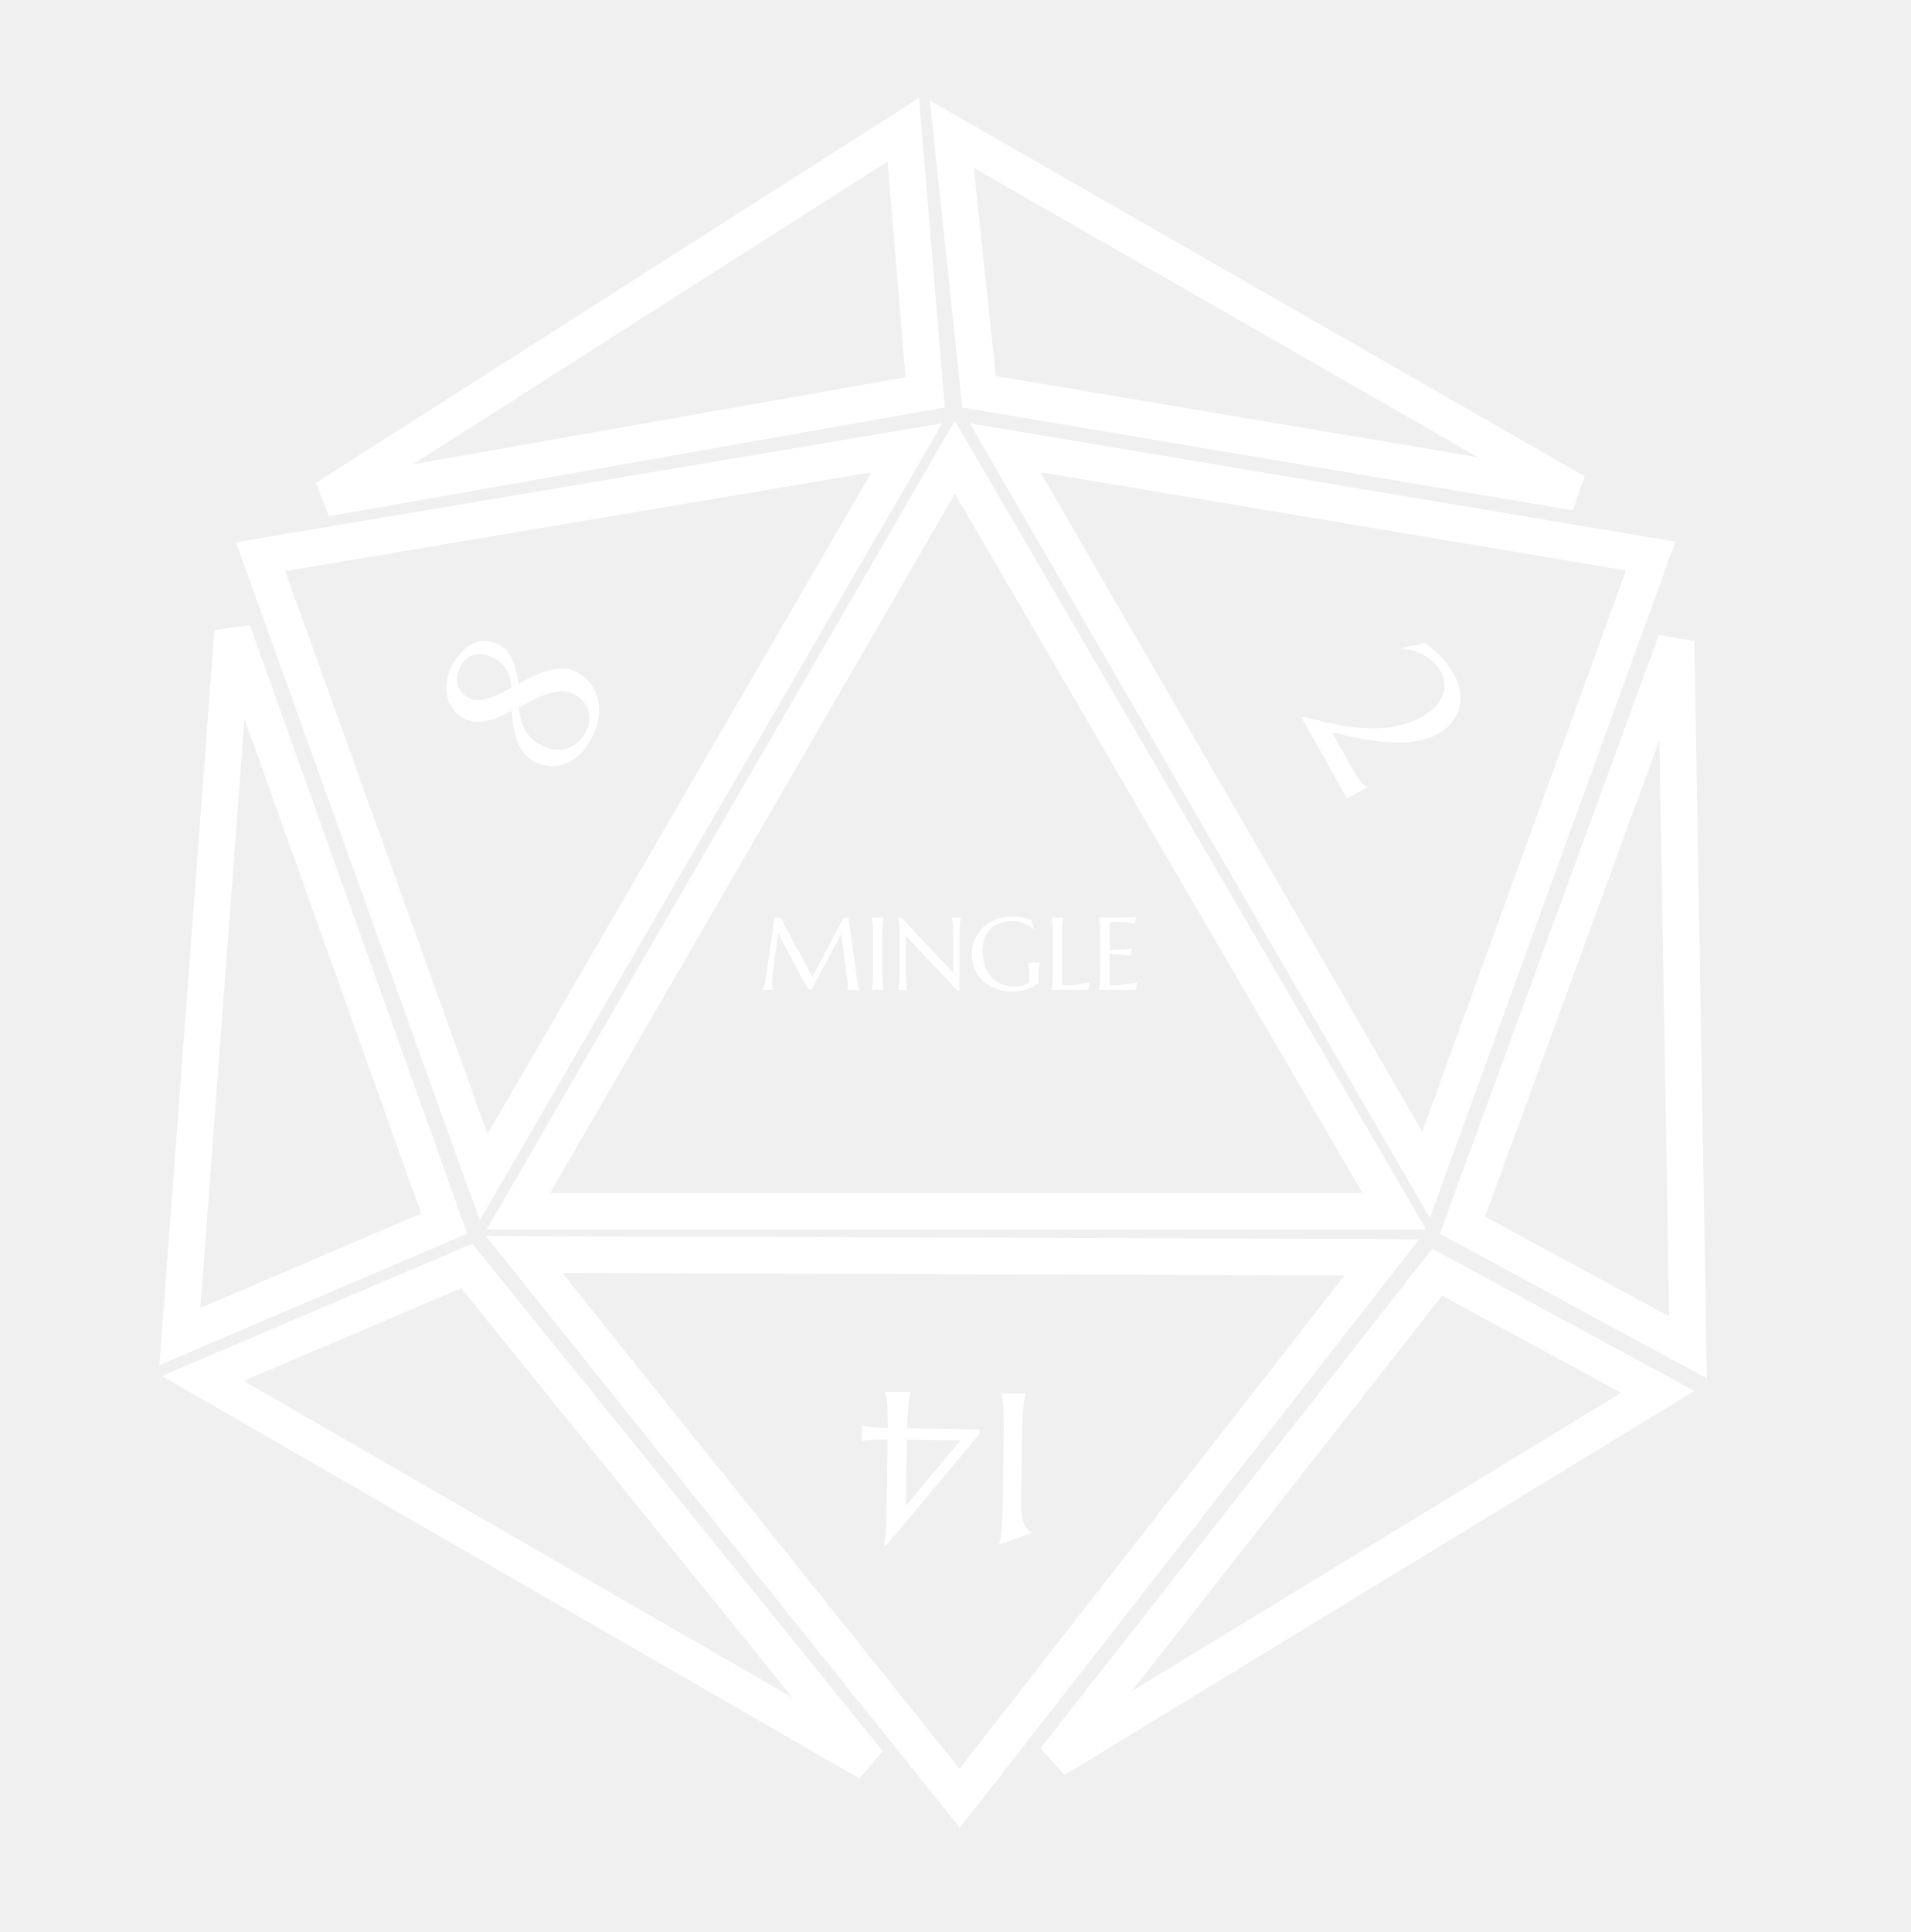
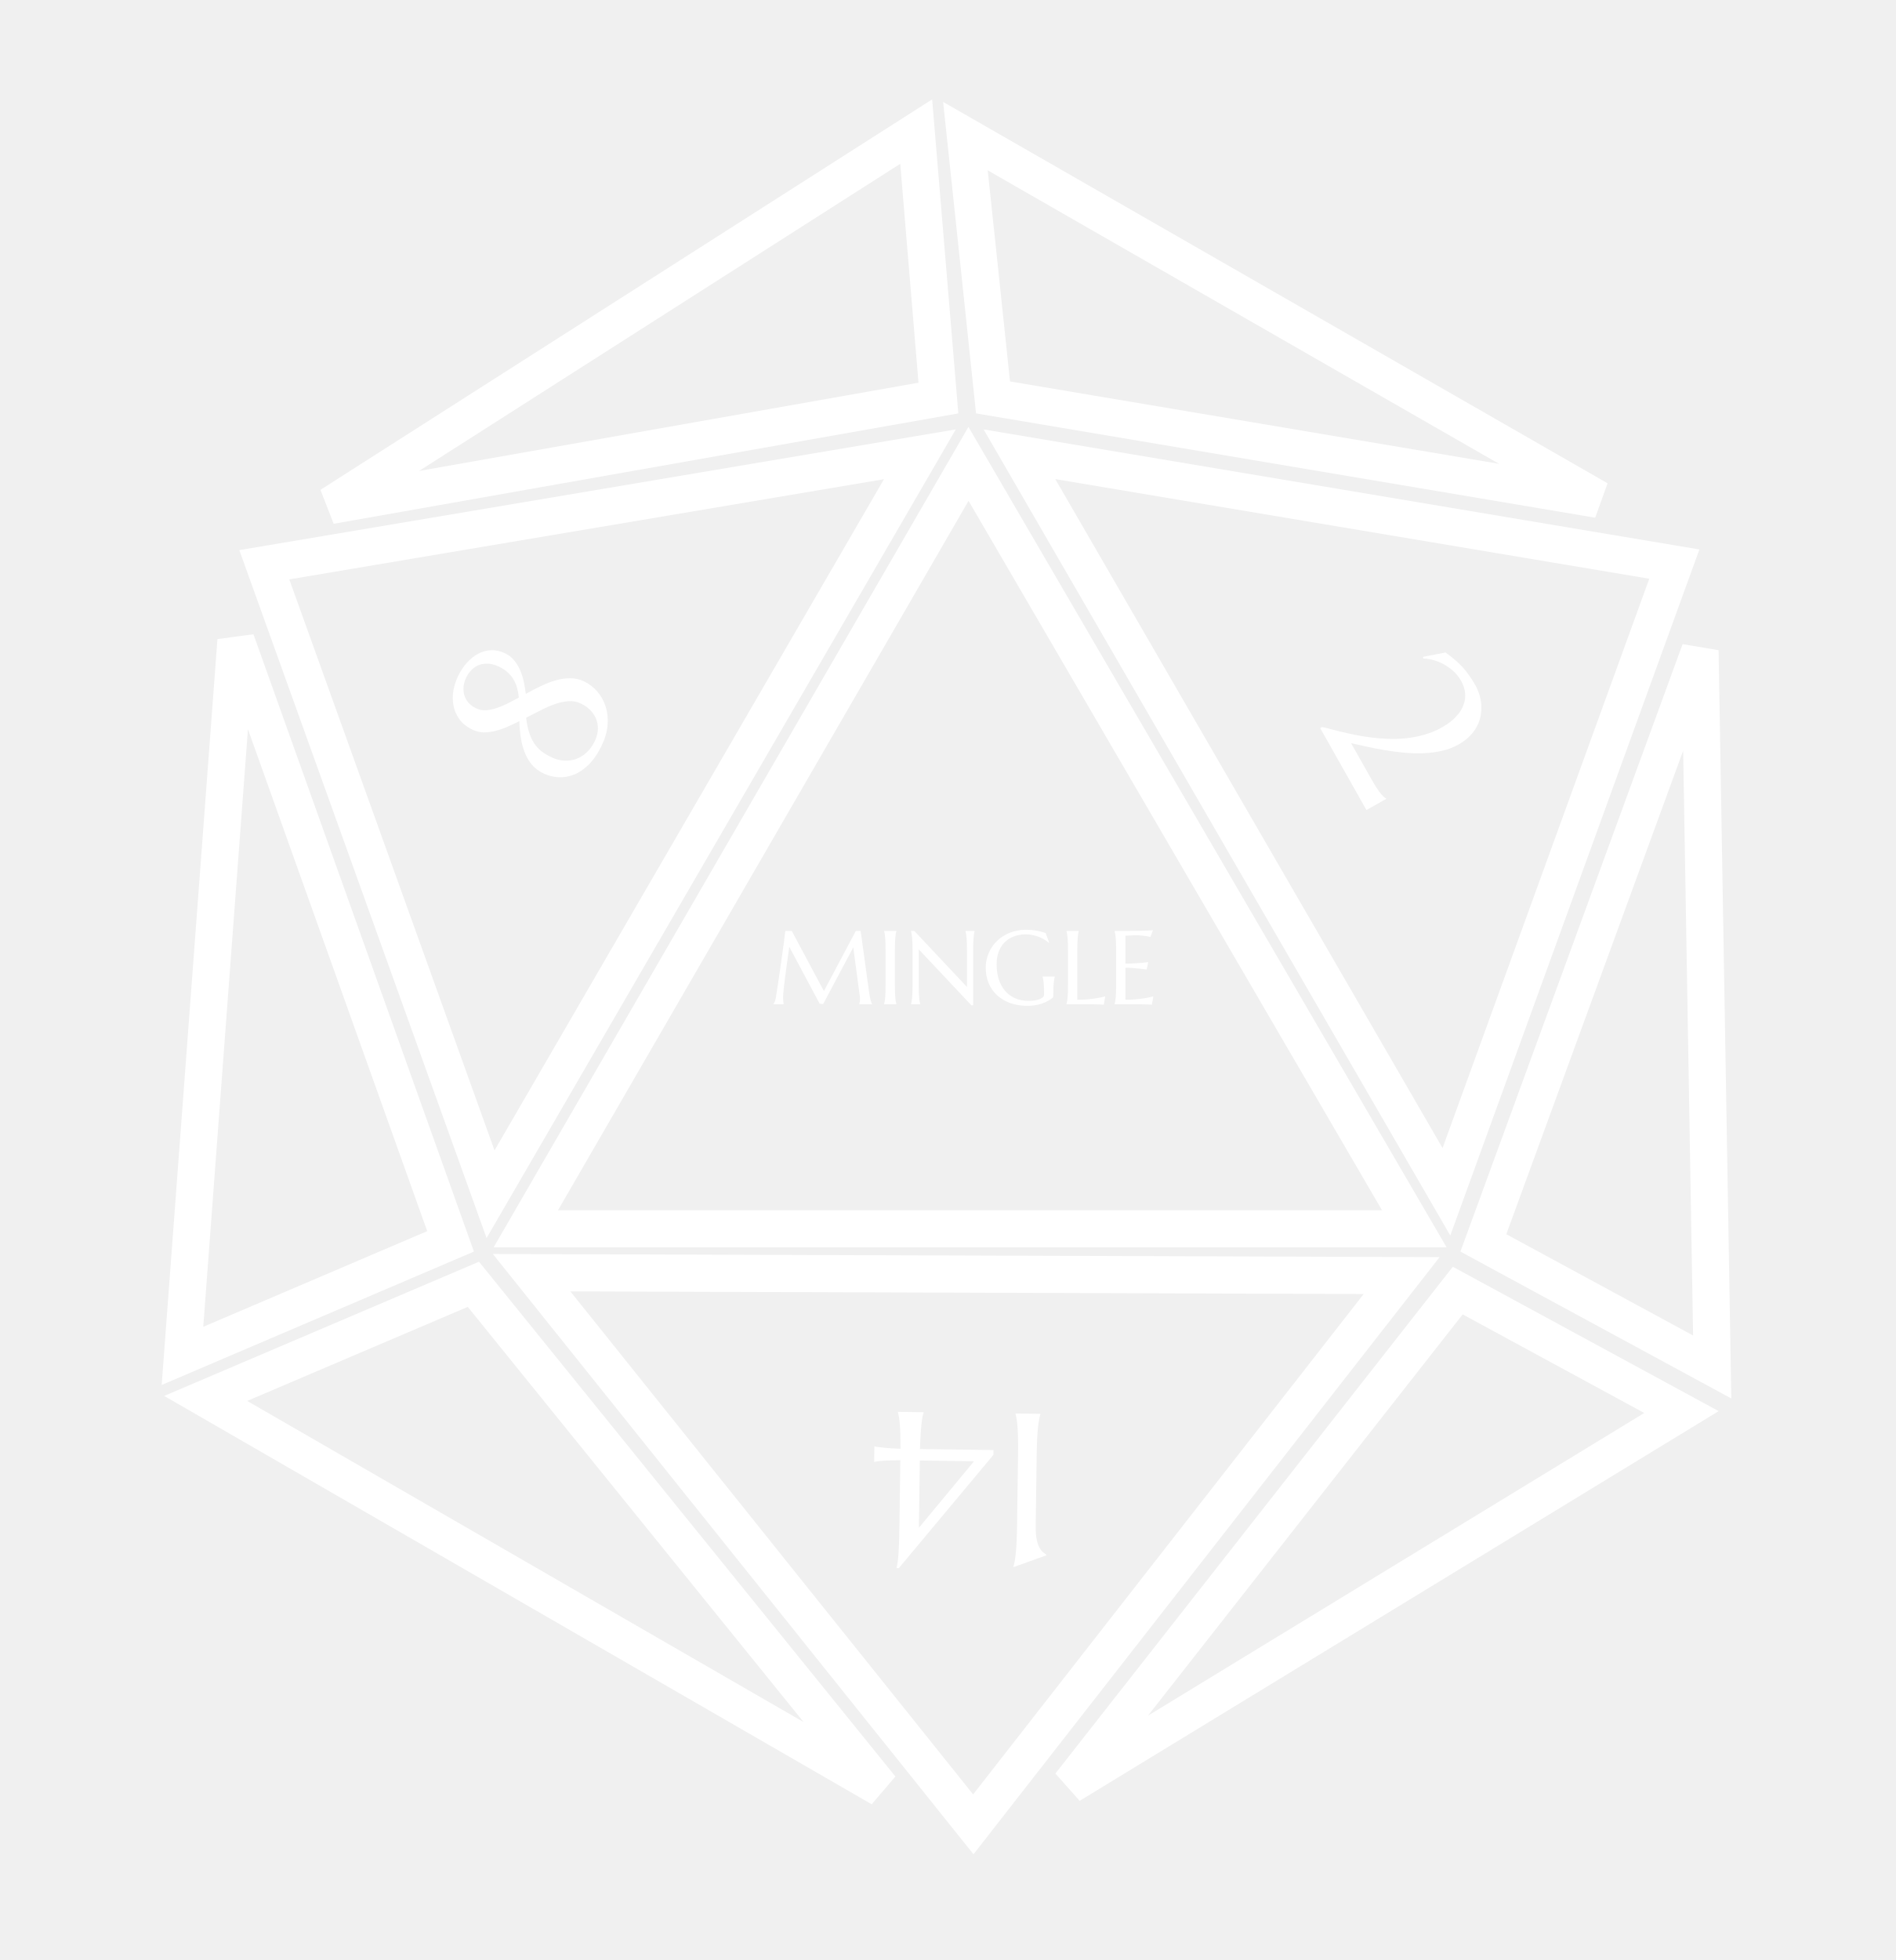
- <svg xmlns="http://www.w3.org/2000/svg" width="1148" height="1161" viewBox="0 0 1148 1161" fill="none">
-   <path d="M311.552 727.87L573.833 274.769L837.978 727.87H311.552Z" stroke="white" stroke-width="22" />
-   <path d="M290.652 707.401L156.602 334.532L545.027 269.108L290.652 707.401Z" stroke="white" stroke-width="22" />
-   <path d="M857.007 705.959L992.043 334.145L604.03 269.084L857.007 705.959Z" stroke="white" stroke-width="22" />
-   <path d="M830.474 755.581L576.689 1080.64L314.972 753.872L830.474 755.581Z" stroke="white" stroke-width="22" />
-   <path d="M556.004 235.784L195.783 299.426L542.851 77.948L556.004 235.784Z" stroke="white" stroke-width="22" />
-   <path d="M580.239 158.219L580.238 158.21L572.01 80.634L947 295.812L588.364 235.411L580.239 158.219Z" stroke="white" stroke-width="22" />
-   <path d="M266.957 735.32L108.118 803.149L139.805 379.387L266.957 735.32Z" stroke="white" stroke-width="22" />
-   <path d="M121.875 828.352L280.472 760.746L521.981 1059.23L121.875 828.352Z" stroke="white" stroke-width="22" />
-   <path d="M878.893 736.227L1014.48 809.723L1007.27 385.337L878.893 736.227Z" stroke="white" stroke-width="22" />
-   <path d="M863.718 764.471L996.262 836.424L633.975 1057.33L863.718 764.471Z" stroke="white" stroke-width="22" />
-   <path d="M616.413 837.74C616.147 838.625 615.899 839.722 615.669 841.031C615.397 842.339 615.163 843.965 614.966 845.909C614.77 847.853 614.611 850.157 614.489 852.822C614.367 855.529 614.281 858.681 614.231 862.277L613.657 903.597C613.607 907.193 613.821 910.053 614.299 912.176C614.778 914.298 615.369 915.936 616.072 917.088C616.733 918.24 617.441 919.075 618.196 919.594C618.908 920.112 619.515 920.586 620.017 921.016L620.013 921.27L600.426 928.298L600.43 928.044C600.696 927.159 600.965 926.062 601.237 924.754C601.467 923.445 601.681 921.798 601.877 919.811C602.074 917.867 602.233 915.542 602.355 912.835C602.477 910.17 602.563 907.04 602.613 903.443L603.187 862.124C603.237 858.527 603.239 855.374 603.192 852.665C603.144 849.998 603.049 847.69 602.907 845.741C602.765 843.793 602.597 842.161 602.404 840.846C602.168 839.531 601.929 838.427 601.688 837.535L601.691 837.281L616.417 837.486L616.413 837.74ZM531.222 928.86L531.226 928.606C531.45 927.72 531.656 926.623 531.843 925.313C532.031 924.004 532.201 922.377 532.355 920.432C532.467 918.487 532.584 916.161 532.706 913.454C532.786 910.789 532.85 907.658 532.9 904.061L533.444 864.963C529.592 864.994 526.459 865.078 524.045 865.214C521.588 865.349 519.638 865.576 518.195 865.894L517.941 865.891L518.067 856.814L518.321 856.818C519.756 857.092 521.699 857.352 524.151 857.597C526.56 857.842 529.689 858.034 533.538 858.172C533.539 855.083 533.513 852.374 533.461 850.045C533.408 847.717 533.31 845.684 533.164 843.947C533.019 842.252 532.849 840.789 532.654 839.559C532.459 838.372 532.24 837.374 531.997 836.567L532.001 836.313L547.234 836.524L547.23 836.778C546.965 837.579 546.719 838.57 546.491 839.752C546.262 840.976 546.072 842.433 545.922 844.124C545.729 845.857 545.573 847.886 545.457 850.212C545.297 852.537 545.175 855.244 545.09 858.333L588.63 858.938L588.591 861.794L532.555 928.878L531.222 928.86ZM544.995 865.124L544.441 904.983L577.111 865.57L544.995 865.124Z" fill="white" />
-   <path d="M458.288 594.749C458.51 594.426 458.763 593.952 459.045 593.326C459.328 592.68 459.55 591.873 459.711 590.904C459.933 589.492 460.175 587.907 460.438 586.151C460.72 584.375 461.003 582.519 461.286 580.581C461.588 578.644 461.881 576.666 462.163 574.647C462.466 572.609 462.749 570.611 463.011 568.653C463.294 566.675 463.556 564.778 463.798 562.962C464.061 561.125 464.293 559.45 464.495 557.937C464.696 556.423 464.858 555.111 464.979 554.001C465.12 552.871 465.221 552.023 465.282 551.458H469.126L488.168 587.06L507.059 551.458H509.935L514.9 587.423C515.041 588.553 515.192 589.522 515.354 590.329C515.515 591.136 515.677 591.833 515.838 592.418C516 592.983 516.151 593.457 516.292 593.841C516.454 594.204 516.605 594.507 516.746 594.749V594.87H509.118V594.749C509.218 594.527 509.309 594.164 509.39 593.659C509.491 593.155 509.541 592.549 509.541 591.843C509.541 591.58 509.531 591.318 509.511 591.056C509.491 590.773 509.461 590.47 509.42 590.147L505.576 561.146L487.714 594.749L485.625 594.507L467.643 560.843C466.937 565.626 466.321 570.046 465.796 574.103C465.574 575.838 465.352 577.574 465.13 579.31C464.908 581.025 464.706 582.63 464.525 584.123C464.363 585.617 464.232 586.938 464.131 588.089C464.03 589.219 463.98 590.057 463.98 590.602C463.98 591.288 464 591.893 464.04 592.418C464.081 592.943 464.121 593.387 464.161 593.75C464.222 594.174 464.283 594.547 464.343 594.87H458.288V594.749ZM523.861 594.749C523.982 594.325 524.093 593.8 524.194 593.175C524.295 592.549 524.385 591.772 524.466 590.844C524.547 589.915 524.607 588.815 524.648 587.544C524.688 586.252 524.708 584.749 524.708 583.033V563.325C524.708 561.61 524.688 560.116 524.648 558.845C524.607 557.553 524.547 556.443 524.466 555.515C524.385 554.566 524.295 553.779 524.194 553.153C524.093 552.528 523.982 552.003 523.861 551.579V551.458H531.096V551.579C530.975 552.003 530.854 552.528 530.733 553.153C530.632 553.779 530.541 554.566 530.46 555.515C530.4 556.443 530.339 557.553 530.279 558.845C530.238 560.116 530.218 561.61 530.218 563.325V583.033C530.218 584.749 530.238 586.252 530.279 587.544C530.339 588.815 530.4 589.915 530.46 590.844C530.541 591.772 530.632 592.549 530.733 593.175C530.854 593.8 530.975 594.325 531.096 594.749V594.87H523.861V594.749ZM541.752 551.458L572.934 584.638V563.325C572.934 561.61 572.914 560.116 572.873 558.845C572.833 557.553 572.773 556.443 572.692 555.515C572.611 554.566 572.51 553.779 572.389 553.153C572.288 552.528 572.177 552.003 572.056 551.579V551.458H577.445V551.579C577.324 552.003 577.213 552.528 577.112 553.153C577.011 553.779 576.92 554.566 576.839 555.515C576.759 556.443 576.698 557.553 576.658 558.845C576.617 560.116 576.597 561.61 576.597 563.325V595.476H575.537L544.356 562.326V583.033C544.356 584.749 544.376 586.252 544.416 587.544C544.457 588.815 544.517 589.915 544.598 590.844C544.679 591.772 544.77 592.549 544.87 593.175C544.971 593.8 545.082 594.325 545.203 594.749V594.87H539.815V594.749C539.936 594.325 540.047 593.8 540.148 593.175C540.269 592.549 540.37 591.772 540.451 590.844C540.531 589.915 540.592 588.815 540.632 587.544C540.673 586.252 540.693 584.749 540.693 583.033V563.325C540.693 561.61 540.673 560.116 540.632 558.845C540.592 557.553 540.531 556.443 540.451 555.515C540.37 554.566 540.269 553.779 540.148 553.153C540.047 552.528 539.936 552.003 539.815 551.579V551.458H541.752ZM624.096 589.784C624.096 590.006 624.066 590.238 624.005 590.48C623.965 590.723 623.854 590.924 623.672 591.086C622.764 591.772 621.775 592.408 620.705 592.993C619.656 593.558 618.516 594.053 617.285 594.477C616.053 594.9 614.721 595.223 613.288 595.445C611.876 595.688 610.352 595.809 608.717 595.809C605.044 595.809 601.694 595.274 598.666 594.204C595.639 593.114 593.036 591.58 590.856 589.603C588.696 587.625 587.021 585.253 585.83 582.488C584.64 579.703 584.044 576.615 584.044 573.225C584.044 571.307 584.286 569.42 584.771 567.563C585.275 565.707 586.002 563.941 586.951 562.266C587.899 560.59 589.07 559.057 590.462 557.664C591.855 556.251 593.439 555.03 595.215 554.001C597.011 552.972 598.979 552.174 601.119 551.609C603.278 551.024 605.609 550.731 608.112 550.731C609.08 550.731 610.069 550.782 611.078 550.883C612.088 550.964 613.087 551.095 614.076 551.276C615.064 551.438 616.013 551.64 616.921 551.882C617.85 552.124 618.728 552.396 619.555 552.699L621.614 558.3L621.371 558.421C620.584 557.715 619.676 557.059 618.647 556.453C617.618 555.848 616.518 555.323 615.347 554.879C614.176 554.435 612.945 554.092 611.654 553.85C610.382 553.587 609.091 553.456 607.779 553.456C605.236 553.456 602.905 553.86 600.786 554.667C598.666 555.454 596.84 556.604 595.306 558.118C593.792 559.632 592.612 561.489 591.764 563.688C590.916 565.888 590.493 568.391 590.493 571.196C590.493 574.284 590.896 577.15 591.703 579.794C592.511 582.438 593.712 584.729 595.306 586.666C596.9 588.604 598.888 590.127 601.27 591.237C603.672 592.327 606.467 592.872 609.656 592.872C611.068 592.872 612.33 592.761 613.44 592.539C614.55 592.317 615.488 592.045 616.255 591.722C617.022 591.379 617.597 591.015 617.981 590.632C618.384 590.228 618.586 589.865 618.586 589.542V588.361C618.586 586.949 618.566 585.728 618.526 584.698C618.485 583.669 618.425 582.781 618.344 582.034C618.263 581.267 618.173 580.611 618.072 580.066C617.971 579.521 617.85 579.017 617.708 578.553V578.432H624.974V578.553C624.853 578.977 624.732 579.481 624.611 580.066C624.51 580.632 624.419 581.308 624.338 582.095C624.258 582.882 624.197 583.81 624.157 584.88C624.116 585.929 624.096 587.15 624.096 588.543V589.784ZM638.294 592.206C640.676 592.206 642.866 592.105 644.864 591.903C646.862 591.701 648.607 591.469 650.101 591.207C651.837 590.924 653.421 590.591 654.854 590.208L653.976 595.112C653.734 595.092 653.37 595.072 652.886 595.052C652.402 595.032 651.857 595.011 651.251 594.991C650.666 594.971 650.04 594.951 649.374 594.931C648.729 594.931 648.113 594.921 647.528 594.9C646.942 594.9 646.418 594.89 645.953 594.87C645.509 594.87 645.187 594.87 644.985 594.87H631.907V594.749C632.028 594.325 632.139 593.8 632.24 593.175C632.361 592.549 632.462 591.772 632.542 590.844C632.623 589.915 632.684 588.815 632.724 587.544C632.764 586.252 632.785 584.749 632.785 583.033V563.325C632.785 561.61 632.764 560.116 632.724 558.845C632.684 557.553 632.623 556.443 632.542 555.515C632.462 554.566 632.361 553.779 632.24 553.153C632.139 552.528 632.028 552.003 631.907 551.579V551.458H639.172V551.579C639.051 552.003 638.93 552.528 638.809 553.153C638.708 553.779 638.617 554.566 638.536 555.515C638.476 556.443 638.415 557.553 638.355 558.845C638.314 560.116 638.294 561.61 638.294 563.325V592.206ZM660.424 551.458C662.947 551.458 665.45 551.448 667.932 551.428C670.435 551.408 672.725 551.387 674.804 551.367C676.883 551.327 678.659 551.276 680.132 551.216C681.606 551.155 682.605 551.075 683.129 550.974L681.646 555C680.98 554.818 680.203 554.657 679.315 554.516C678.548 554.395 677.609 554.284 676.499 554.183C675.41 554.062 674.148 554.001 672.715 554.001C672.231 554.001 671.646 554.021 670.959 554.062C670.293 554.082 669.648 554.112 669.022 554.152C668.295 554.193 667.559 554.233 666.812 554.273V570.803C668.891 570.783 670.768 570.722 672.443 570.621C674.118 570.52 675.541 570.419 676.711 570.318C678.084 570.197 679.295 570.056 680.344 569.895L679.406 574.284C678.013 574.103 676.59 573.931 675.137 573.77C673.886 573.628 672.523 573.507 671.05 573.406C669.577 573.285 668.164 573.225 666.812 573.225V592.206C669.193 592.206 671.383 592.105 673.381 591.903C675.379 591.701 677.125 591.469 678.619 591.207C680.354 590.924 681.939 590.591 683.371 590.208L682.494 595.112C682.251 595.092 681.888 595.072 681.404 595.052C680.919 595.032 680.374 595.011 679.769 594.991C679.184 594.971 678.558 594.951 677.892 594.931C677.246 594.931 676.631 594.921 676.045 594.9C675.46 594.9 674.935 594.89 674.471 594.87C674.027 594.87 673.704 594.87 673.502 594.87H660.424V594.749C660.545 594.325 660.656 593.8 660.757 593.175C660.878 592.549 660.979 591.772 661.06 590.844C661.141 589.915 661.201 588.815 661.242 587.544C661.282 586.252 661.302 584.749 661.302 583.033V563.325C661.302 561.61 661.282 560.116 661.242 558.845C661.201 557.553 661.141 556.443 661.06 555.515C660.979 554.566 660.878 553.779 660.757 553.153C660.656 552.528 660.545 552.003 660.424 551.579V551.458Z" fill="white" />
-   <path d="M299.438 387.063C301.494 388.061 303.213 389.412 304.596 391.118C305.998 392.786 307.166 394.693 308.1 396.84C309.014 398.93 309.751 401.192 310.309 403.627C310.83 406.043 311.238 408.499 311.533 410.994C314.428 409.388 317.372 407.877 320.365 406.46C323.338 404.986 326.295 403.834 329.238 403.004C332.143 402.156 335.024 401.743 337.882 401.766C340.721 401.732 343.472 402.362 346.137 403.655C349.145 405.115 351.762 407.137 353.988 409.722C356.176 412.289 357.801 415.242 358.863 418.579C359.925 421.916 360.299 425.555 359.986 429.496C359.674 433.436 358.492 437.519 356.441 441.745C354.151 446.466 351.574 450.225 348.711 453.023C345.867 455.782 342.91 457.757 339.839 458.948C336.73 460.12 333.632 460.592 330.544 460.364C327.456 460.136 324.542 459.357 321.801 458.027C319.174 456.752 316.987 455.103 315.241 453.08C313.513 451.018 312.113 448.669 311.041 446.032C309.93 443.377 309.129 440.472 308.637 437.317C308.126 434.105 307.812 430.731 307.694 427.193C305.21 428.434 302.745 429.589 300.297 430.659C297.868 431.691 295.483 432.486 293.143 433.044C290.802 433.601 288.534 433.865 286.339 433.834C284.123 433.747 282.007 433.214 279.989 432.235C276.41 430.498 273.744 428.334 271.991 425.743C270.2 423.134 269.069 420.375 268.599 417.466C268.11 414.5 268.151 411.556 268.721 408.635C269.311 405.675 270.188 402.996 271.351 400.598C272.848 397.514 274.623 394.824 276.678 392.529C278.733 390.233 280.983 388.456 283.428 387.196C285.835 385.919 288.401 385.235 291.126 385.146C293.85 385.057 296.621 385.696 299.438 387.063ZM344.164 416.738C341.917 415.648 339.508 415.184 336.936 415.348C334.364 415.511 331.721 416.062 329.007 417.003C326.255 417.925 323.43 419.142 320.533 420.653C317.617 422.107 314.682 423.599 311.729 425.129C312.11 428.513 312.712 431.439 313.537 433.909C314.323 436.36 315.313 438.487 316.508 440.289C317.703 442.092 319.113 443.646 320.737 444.952C322.38 446.219 324.248 447.361 326.342 448.377C329.007 449.67 331.618 450.396 334.175 450.555C336.732 450.714 339.151 450.382 341.431 449.56C343.673 448.72 345.73 447.437 347.603 445.711C349.437 443.967 350.973 441.867 352.212 439.411C353.229 437.411 353.877 435.35 354.154 433.227C354.394 431.086 354.208 428.996 353.597 426.96C352.986 424.923 351.904 423.034 350.35 421.292C348.815 419.512 346.753 417.994 344.164 416.738ZM282.052 419.548C283.766 420.38 285.597 420.774 287.546 420.732C289.475 420.634 291.515 420.259 293.664 419.609C295.776 418.941 297.999 418.044 300.332 416.918C302.628 415.774 304.988 414.544 307.414 413.228C307.22 411.206 306.876 409.298 306.381 407.506C305.887 405.714 305.186 404.057 304.278 402.534C303.389 400.974 302.255 399.578 300.878 398.345C299.481 397.056 297.812 395.94 295.87 394.998C293.281 393.741 290.927 393.116 288.807 393.123C286.668 393.072 284.78 393.426 283.142 394.184C281.504 394.941 280.107 395.98 278.949 397.3C277.81 398.581 276.908 399.907 276.242 401.278C275.467 402.877 274.957 404.558 274.713 406.321C274.487 408.046 274.583 409.739 275 411.399C275.436 413.022 276.22 414.555 277.354 415.999C278.507 417.405 280.073 418.588 282.052 419.548Z" fill="white" />
-   <path d="M783.32 430.671C784.332 430.828 785.761 431.164 787.606 431.677C789.488 432.169 791.676 432.732 794.172 433.364C796.704 433.975 799.483 434.593 802.508 435.217C805.534 435.841 808.725 436.372 812.082 436.809C815.439 437.245 818.902 437.525 822.471 437.649C826.097 437.788 829.719 437.662 833.338 437.271C836.956 436.88 840.54 436.168 844.088 435.136C847.657 434.141 851.081 432.718 854.361 430.866C857.861 428.889 860.644 426.759 862.708 424.476C864.829 422.208 866.313 419.888 867.16 417.514C868.043 415.12 868.339 412.718 868.047 410.307C867.775 407.933 867.005 405.622 865.736 403.374C864.154 400.574 862.239 398.302 859.991 396.558C857.8 394.831 855.6 393.473 853.39 392.486C851.201 391.535 849.178 390.879 847.322 390.518C845.486 390.194 844.133 390.035 843.262 390.041L843.156 389.08L856.499 386.502C858.486 387.956 860.272 389.353 861.855 390.694C863.497 392.052 865.009 393.482 866.392 394.985C867.796 396.525 869.111 398.164 870.335 399.902C871.618 401.656 872.894 403.657 874.163 405.905C875.016 407.416 875.756 409.112 876.381 410.995C877.007 412.877 877.419 414.855 877.619 416.93C877.818 419.004 877.744 421.111 877.398 423.251C877.109 425.407 876.439 427.534 875.389 429.634C874.397 431.749 872.982 433.763 871.146 435.675C869.331 437.624 867.004 439.399 864.167 441.001C861.145 442.708 857.845 443.964 854.267 444.77C850.725 445.555 847.054 446.024 843.253 446.178C839.488 446.312 835.655 446.192 831.751 445.821C827.848 445.449 824.042 444.95 820.335 444.322C816.627 443.695 813.077 443.002 809.685 442.245C806.329 441.467 803.273 440.787 800.515 440.206L812.532 461.486C813.302 462.849 814.069 464.166 814.834 465.434C815.657 466.719 816.436 467.883 817.171 468.926C817.942 469.949 818.668 470.803 819.347 471.488C820.046 472.211 820.687 472.7 821.268 472.955L821.393 473.176L809.62 479.824L782.215 431.295L783.32 430.671Z" fill="white" />
+ <svg xmlns="http://www.w3.org/2000/svg" width="1123" height="1161" viewBox="0 0 1123 1161" fill="none">
+   <g clip-path="url(#clip0_6002_168)">
+     <path d="M311.552 727.87L573.833 274.769L837.978 727.87H311.552Z" stroke="white" stroke-width="22" />
+     <path d="M290.652 707.401L156.602 334.532L545.027 269.108L290.652 707.401Z" stroke="white" stroke-width="22" />
+     <path d="M857.007 705.959L992.043 334.145L604.03 269.084L857.007 705.959Z" stroke="white" stroke-width="22" />
+     <path d="M830.474 755.581L576.689 1080.64L314.972 753.872L830.474 755.581Z" stroke="white" stroke-width="22" />
+     <path d="M556.004 235.784L195.783 299.426L542.851 77.948L556.004 235.784Z" stroke="white" stroke-width="22" />
+     <path d="M580.239 158.219L580.238 158.21L572.01 80.634L947 295.812L588.364 235.411L580.239 158.219Z" stroke="white" stroke-width="22" />
+     <path d="M266.957 735.32L108.118 803.149L139.805 379.387L266.957 735.32Z" stroke="white" stroke-width="22" />
+     <path d="M121.875 828.352L280.472 760.746L521.981 1059.23L121.875 828.352Z" stroke="white" stroke-width="22" />
+     <path d="M878.893 736.227L1014.48 809.723L1007.27 385.337L878.893 736.227Z" stroke="white" stroke-width="22" />
+     <path d="M863.718 764.471L996.262 836.424L633.975 1057.33L863.718 764.471Z" stroke="white" stroke-width="22" />
+     <path d="M616.413 837.74C616.147 838.625 615.899 839.722 615.669 841.031C615.397 842.339 615.163 843.965 614.966 845.909C614.77 847.853 614.611 850.157 614.489 852.822C614.367 855.529 614.281 858.681 614.231 862.277L613.657 903.597C613.607 907.193 613.821 910.053 614.299 912.176C614.778 914.298 615.369 915.936 616.072 917.088C616.733 918.24 617.441 919.075 618.196 919.594C618.908 920.112 619.515 920.586 620.017 921.016L620.013 921.27L600.426 928.298L600.43 928.044C600.696 927.159 600.965 926.062 601.237 924.754C601.467 923.445 601.681 921.798 601.877 919.811C602.074 917.867 602.233 915.542 602.355 912.835C602.477 910.17 602.563 907.04 602.613 903.443L603.187 862.124C603.237 858.527 603.239 855.374 603.192 852.665C603.144 849.998 603.049 847.69 602.907 845.741C602.765 843.793 602.597 842.161 602.404 840.846C602.168 839.531 601.929 838.427 601.688 837.535L601.691 837.281L616.417 837.486L616.413 837.74ZM531.222 928.86L531.226 928.606C531.45 927.72 531.656 926.623 531.843 925.313C532.031 924.004 532.201 922.377 532.355 920.432C532.467 918.487 532.584 916.161 532.706 913.454C532.786 910.789 532.85 907.658 532.9 904.061L533.444 864.963C529.592 864.994 526.459 865.078 524.045 865.214C521.588 865.349 519.638 865.576 518.195 865.894L517.941 865.891L518.067 856.814L518.321 856.818C519.756 857.092 521.699 857.352 524.151 857.597C526.56 857.842 529.689 858.034 533.538 858.172C533.539 855.083 533.513 852.374 533.461 850.045C533.408 847.717 533.31 845.684 533.164 843.947C533.019 842.252 532.849 840.789 532.654 839.559C532.459 838.372 532.24 837.374 531.997 836.567L532.001 836.313L547.234 836.524L547.23 836.778C546.965 837.579 546.719 838.57 546.491 839.752C546.262 840.976 546.072 842.433 545.922 844.124C545.729 845.857 545.573 847.886 545.457 850.212C545.297 852.537 545.175 855.244 545.09 858.333L588.63 858.938L588.591 861.794L532.555 928.878L531.222 928.86ZM544.995 865.124L544.441 904.983L577.111 865.57L544.995 865.124Z" fill="white" />
+     <path d="M458.288 594.749C458.51 594.426 458.763 593.952 459.045 593.326C459.328 592.68 459.55 591.873 459.711 590.904C459.933 589.492 460.175 587.907 460.438 586.151C460.72 584.375 461.003 582.519 461.286 580.581C461.588 578.644 461.881 576.666 462.163 574.647C462.466 572.609 462.749 570.611 463.011 568.653C463.294 566.675 463.556 564.778 463.798 562.962C464.061 561.125 464.293 559.45 464.495 557.937C464.696 556.423 464.858 555.111 464.979 554.001C465.12 552.871 465.221 552.023 465.282 551.458H469.126L488.168 587.06L507.059 551.458H509.935L514.9 587.423C515.041 588.553 515.192 589.522 515.354 590.329C515.515 591.136 515.677 591.833 515.838 592.418C516 592.983 516.151 593.457 516.292 593.841C516.454 594.204 516.605 594.507 516.746 594.749V594.87H509.118V594.749C509.218 594.527 509.309 594.164 509.39 593.659C509.491 593.155 509.541 592.549 509.541 591.843C509.541 591.58 509.531 591.318 509.511 591.056C509.491 590.773 509.461 590.47 509.42 590.147L505.576 561.146L487.714 594.749L485.625 594.507L467.643 560.843C466.937 565.626 466.321 570.046 465.796 574.103C465.574 575.838 465.352 577.574 465.13 579.31C464.908 581.025 464.706 582.63 464.525 584.123C464.363 585.617 464.232 586.938 464.131 588.089C464.03 589.219 463.98 590.057 463.98 590.602C463.98 591.288 464 591.893 464.04 592.418C464.081 592.943 464.121 593.387 464.161 593.75C464.222 594.174 464.283 594.547 464.343 594.87H458.288V594.749ZM523.861 594.749C523.982 594.325 524.093 593.8 524.194 593.175C524.295 592.549 524.385 591.772 524.466 590.844C524.547 589.915 524.607 588.815 524.648 587.544C524.688 586.252 524.708 584.749 524.708 583.033V563.325C524.708 561.61 524.688 560.116 524.648 558.845C524.607 557.553 524.547 556.443 524.466 555.515C524.385 554.566 524.295 553.779 524.194 553.153C524.093 552.528 523.982 552.003 523.861 551.579V551.458H531.096V551.579C530.975 552.003 530.854 552.528 530.733 553.153C530.632 553.779 530.541 554.566 530.46 555.515C530.4 556.443 530.339 557.553 530.279 558.845C530.238 560.116 530.218 561.61 530.218 563.325V583.033C530.218 584.749 530.238 586.252 530.279 587.544C530.339 588.815 530.4 589.915 530.46 590.844C530.541 591.772 530.632 592.549 530.733 593.175C530.854 593.8 530.975 594.325 531.096 594.749V594.87H523.861V594.749ZM541.752 551.458L572.934 584.638V563.325C572.934 561.61 572.914 560.116 572.873 558.845C572.833 557.553 572.773 556.443 572.692 555.515C572.611 554.566 572.51 553.779 572.389 553.153C572.288 552.528 572.177 552.003 572.056 551.579V551.458H577.445V551.579C577.324 552.003 577.213 552.528 577.112 553.153C577.011 553.779 576.92 554.566 576.839 555.515C576.759 556.443 576.698 557.553 576.658 558.845C576.617 560.116 576.597 561.61 576.597 563.325V595.476H575.537L544.356 562.326V583.033C544.356 584.749 544.376 586.252 544.416 587.544C544.457 588.815 544.517 589.915 544.598 590.844C544.679 591.772 544.77 592.549 544.87 593.175C544.971 593.8 545.082 594.325 545.203 594.749V594.87H539.815V594.749C539.936 594.325 540.047 593.8 540.148 593.175C540.269 592.549 540.37 591.772 540.451 590.844C540.531 589.915 540.592 588.815 540.632 587.544C540.673 586.252 540.693 584.749 540.693 583.033V563.325C540.693 561.61 540.673 560.116 540.632 558.845C540.592 557.553 540.531 556.443 540.451 555.515C540.37 554.566 540.269 553.779 540.148 553.153C540.047 552.528 539.936 552.003 539.815 551.579V551.458H541.752ZM624.096 589.784C624.096 590.006 624.066 590.238 624.005 590.48C623.965 590.723 623.854 590.924 623.672 591.086C622.764 591.772 621.775 592.408 620.705 592.993C619.656 593.558 618.516 594.053 617.285 594.477C616.053 594.9 614.721 595.223 613.288 595.445C611.876 595.688 610.352 595.809 608.717 595.809C605.044 595.809 601.694 595.274 598.666 594.204C595.639 593.114 593.036 591.58 590.856 589.603C588.696 587.625 587.021 585.253 585.83 582.488C584.64 579.703 584.044 576.615 584.044 573.225C584.044 571.307 584.286 569.42 584.771 567.563C585.275 565.707 586.002 563.941 586.951 562.266C587.899 560.59 589.07 559.057 590.462 557.664C591.855 556.251 593.439 555.03 595.215 554.001C597.011 552.972 598.979 552.174 601.119 551.609C603.278 551.024 605.609 550.731 608.112 550.731C609.08 550.731 610.069 550.782 611.078 550.883C612.088 550.964 613.087 551.095 614.076 551.276C615.064 551.438 616.013 551.64 616.921 551.882C617.85 552.124 618.728 552.396 619.555 552.699L621.614 558.3L621.371 558.421C620.584 557.715 619.676 557.059 618.647 556.453C617.618 555.848 616.518 555.323 615.347 554.879C614.176 554.435 612.945 554.092 611.654 553.85C610.382 553.587 609.091 553.456 607.779 553.456C605.236 553.456 602.905 553.86 600.786 554.667C598.666 555.454 596.84 556.604 595.306 558.118C593.792 559.632 592.612 561.489 591.764 563.688C590.916 565.888 590.493 568.391 590.493 571.196C590.493 574.284 590.896 577.15 591.703 579.794C592.511 582.438 593.712 584.729 595.306 586.666C596.9 588.604 598.888 590.127 601.27 591.237C603.672 592.327 606.467 592.872 609.656 592.872C611.068 592.872 612.33 592.761 613.44 592.539C614.55 592.317 615.488 592.045 616.255 591.722C617.022 591.379 617.597 591.015 617.981 590.632C618.384 590.228 618.586 589.865 618.586 589.542V588.361C618.586 586.949 618.566 585.728 618.526 584.698C618.485 583.669 618.425 582.781 618.344 582.034C618.263 581.267 618.173 580.611 618.072 580.066C617.971 579.521 617.85 579.017 617.708 578.553V578.432H624.974V578.553C624.853 578.977 624.732 579.481 624.611 580.066C624.51 580.632 624.419 581.308 624.338 582.095C624.258 582.882 624.197 583.81 624.157 584.88C624.116 585.929 624.096 587.15 624.096 588.543V589.784ZM638.294 592.206C640.676 592.206 642.866 592.105 644.864 591.903C646.862 591.701 648.607 591.469 650.101 591.207C651.837 590.924 653.421 590.591 654.854 590.208L653.976 595.112C653.734 595.092 653.37 595.072 652.886 595.052C652.402 595.032 651.857 595.011 651.251 594.991C650.666 594.971 650.04 594.951 649.374 594.931C648.729 594.931 648.113 594.921 647.528 594.9C646.942 594.9 646.418 594.89 645.953 594.87C645.509 594.87 645.187 594.87 644.985 594.87H631.907V594.749C632.028 594.325 632.139 593.8 632.24 593.175C632.361 592.549 632.462 591.772 632.542 590.844C632.623 589.915 632.684 588.815 632.724 587.544C632.764 586.252 632.785 584.749 632.785 583.033V563.325C632.785 561.61 632.764 560.116 632.724 558.845C632.684 557.553 632.623 556.443 632.542 555.515C632.462 554.566 632.361 553.779 632.24 553.153C632.139 552.528 632.028 552.003 631.907 551.579V551.458H639.172V551.579C639.051 552.003 638.93 552.528 638.809 553.153C638.708 553.779 638.617 554.566 638.536 555.515C638.476 556.443 638.415 557.553 638.355 558.845C638.314 560.116 638.294 561.61 638.294 563.325V592.206ZM660.424 551.458C662.947 551.458 665.45 551.448 667.932 551.428C670.435 551.408 672.725 551.387 674.804 551.367C676.883 551.327 678.659 551.276 680.132 551.216C681.606 551.155 682.605 551.075 683.129 550.974L681.646 555C680.98 554.818 680.203 554.657 679.315 554.516C678.548 554.395 677.609 554.284 676.499 554.183C675.41 554.062 674.148 554.001 672.715 554.001C672.231 554.001 671.646 554.021 670.959 554.062C670.293 554.082 669.648 554.112 669.022 554.152C668.295 554.193 667.559 554.233 666.812 554.273V570.803C668.891 570.783 670.768 570.722 672.443 570.621C674.118 570.52 675.541 570.419 676.711 570.318C678.084 570.197 679.295 570.056 680.344 569.895L679.406 574.284C678.013 574.103 676.59 573.931 675.137 573.77C673.886 573.628 672.523 573.507 671.05 573.406C669.577 573.285 668.164 573.225 666.812 573.225V592.206C669.193 592.206 671.383 592.105 673.381 591.903C675.379 591.701 677.125 591.469 678.619 591.207C680.354 590.924 681.939 590.591 683.371 590.208L682.494 595.112C682.251 595.092 681.888 595.072 681.404 595.052C680.919 595.032 680.374 595.011 679.769 594.991C679.184 594.971 678.558 594.951 677.892 594.931C677.246 594.931 676.631 594.921 676.045 594.9C675.46 594.9 674.935 594.89 674.471 594.87C674.027 594.87 673.704 594.87 673.502 594.87H660.424V594.749C660.545 594.325 660.656 593.8 660.757 593.175C660.878 592.549 660.979 591.772 661.06 590.844C661.141 589.915 661.201 588.815 661.242 587.544C661.282 586.252 661.302 584.749 661.302 583.033V563.325C661.302 561.61 661.282 560.116 661.242 558.845C661.201 557.553 661.141 556.443 661.06 555.515C660.979 554.566 660.878 553.779 660.757 553.153C660.656 552.528 660.545 552.003 660.424 551.579V551.458Z" fill="white" />
+     <path d="M299.438 387.063C301.494 388.061 303.213 389.412 304.596 391.118C305.998 392.786 307.166 394.693 308.1 396.84C309.014 398.93 309.751 401.192 310.309 403.627C310.83 406.043 311.238 408.499 311.533 410.994C314.428 409.388 317.372 407.877 320.365 406.46C323.338 404.986 326.295 403.834 329.238 403.004C332.143 402.156 335.024 401.743 337.882 401.766C340.721 401.732 343.472 402.362 346.137 403.655C349.145 405.115 351.762 407.137 353.988 409.722C356.176 412.289 357.801 415.242 358.863 418.579C359.925 421.916 360.299 425.555 359.986 429.496C359.674 433.436 358.492 437.519 356.441 441.745C354.151 446.466 351.574 450.225 348.711 453.023C345.867 455.782 342.91 457.757 339.839 458.948C336.73 460.12 333.632 460.592 330.544 460.364C327.456 460.136 324.542 459.357 321.801 458.027C319.174 456.752 316.987 455.103 315.241 453.08C313.513 451.018 312.113 448.669 311.041 446.032C309.93 443.377 309.129 440.472 308.637 437.317C308.126 434.105 307.812 430.731 307.694 427.193C305.21 428.434 302.745 429.589 300.297 430.659C297.868 431.691 295.483 432.486 293.143 433.044C290.802 433.601 288.534 433.865 286.339 433.834C284.123 433.747 282.007 433.214 279.989 432.235C276.41 430.498 273.744 428.334 271.991 425.743C270.2 423.134 269.069 420.375 268.599 417.466C268.11 414.5 268.151 411.556 268.721 408.635C269.311 405.675 270.188 402.996 271.351 400.598C272.848 397.514 274.623 394.824 276.678 392.529C278.733 390.233 280.983 388.456 283.428 387.196C285.835 385.919 288.401 385.235 291.126 385.146C293.85 385.057 296.621 385.696 299.438 387.063ZM344.164 416.738C341.917 415.648 339.508 415.184 336.936 415.348C334.364 415.511 331.721 416.062 329.007 417.003C326.255 417.925 323.43 419.142 320.533 420.653C317.617 422.107 314.682 423.599 311.729 425.129C312.11 428.513 312.712 431.439 313.537 433.909C314.323 436.36 315.313 438.487 316.508 440.289C317.703 442.092 319.113 443.646 320.737 444.952C322.38 446.219 324.248 447.361 326.342 448.377C329.007 449.67 331.618 450.396 334.175 450.555C336.732 450.714 339.151 450.382 341.431 449.56C343.673 448.72 345.73 447.437 347.603 445.711C349.437 443.967 350.973 441.867 352.212 439.411C353.229 437.411 353.877 435.35 354.154 433.227C354.394 431.086 354.208 428.996 353.597 426.96C352.986 424.923 351.904 423.034 350.35 421.292C348.815 419.512 346.753 417.994 344.164 416.738ZM282.052 419.548C283.766 420.38 285.597 420.774 287.546 420.732C289.475 420.634 291.515 420.259 293.664 419.609C295.776 418.941 297.999 418.044 300.332 416.918C302.628 415.774 304.988 414.544 307.414 413.228C307.22 411.206 306.876 409.298 306.381 407.506C305.887 405.714 305.186 404.057 304.278 402.534C303.389 400.974 302.255 399.578 300.878 398.345C299.481 397.056 297.812 395.94 295.87 394.998C293.281 393.741 290.927 393.116 288.807 393.123C286.668 393.072 284.78 393.426 283.142 394.184C281.504 394.941 280.107 395.98 278.949 397.3C277.81 398.581 276.908 399.907 276.242 401.278C275.467 402.877 274.957 404.558 274.713 406.321C274.487 408.046 274.583 409.739 275 411.399C275.436 413.022 276.22 414.555 277.354 415.999C278.507 417.405 280.073 418.588 282.052 419.548Z" fill="white" />
+     <path d="M783.32 430.671C784.332 430.828 785.761 431.164 787.606 431.677C789.488 432.169 791.676 432.732 794.172 433.364C796.704 433.975 799.483 434.593 802.508 435.217C805.534 435.841 808.725 436.372 812.082 436.809C815.439 437.245 818.902 437.525 822.471 437.649C826.097 437.788 829.719 437.662 833.338 437.271C836.956 436.88 840.54 436.168 844.088 435.136C847.657 434.141 851.081 432.718 854.361 430.866C857.861 428.889 860.644 426.759 862.708 424.476C864.829 422.208 866.313 419.888 867.16 417.514C868.043 415.12 868.339 412.718 868.047 410.307C867.775 407.933 867.005 405.622 865.736 403.374C864.154 400.574 862.239 398.302 859.991 396.558C857.8 394.831 855.6 393.473 853.39 392.486C851.201 391.535 849.178 390.879 847.322 390.518C845.486 390.194 844.133 390.035 843.262 390.041L843.156 389.08L856.499 386.502C858.486 387.956 860.272 389.353 861.855 390.694C863.497 392.052 865.009 393.482 866.392 394.985C867.796 396.525 869.111 398.164 870.335 399.902C871.618 401.656 872.894 403.657 874.163 405.905C875.016 407.416 875.756 409.112 876.381 410.995C877.007 412.877 877.419 414.855 877.619 416.93C877.818 419.004 877.744 421.111 877.398 423.251C877.109 425.407 876.439 427.534 875.389 429.634C874.397 431.749 872.982 433.763 871.146 435.675C869.331 437.624 867.004 439.399 864.167 441.001C861.145 442.708 857.845 443.964 854.267 444.77C850.725 445.555 847.054 446.024 843.253 446.178C839.488 446.312 835.655 446.192 831.751 445.821C827.848 445.449 824.042 444.95 820.335 444.322C816.627 443.695 813.077 443.002 809.685 442.245C806.329 441.467 803.273 440.787 800.515 440.206L812.532 461.486C813.302 462.849 814.069 464.166 814.834 465.434C815.657 466.719 816.436 467.883 817.171 468.926C817.942 469.949 818.668 470.803 819.347 471.488C820.046 472.211 820.687 472.7 821.268 472.955L821.393 473.176L809.62 479.824L782.215 431.295L783.32 430.671Z" fill="white" />
+   </g>
+   <defs>
+     <clipPath id="clip0_6002_168">
+       <rect width="1123" height="1161" fill="white" />
+     </clipPath>
+   </defs>
</svg>
